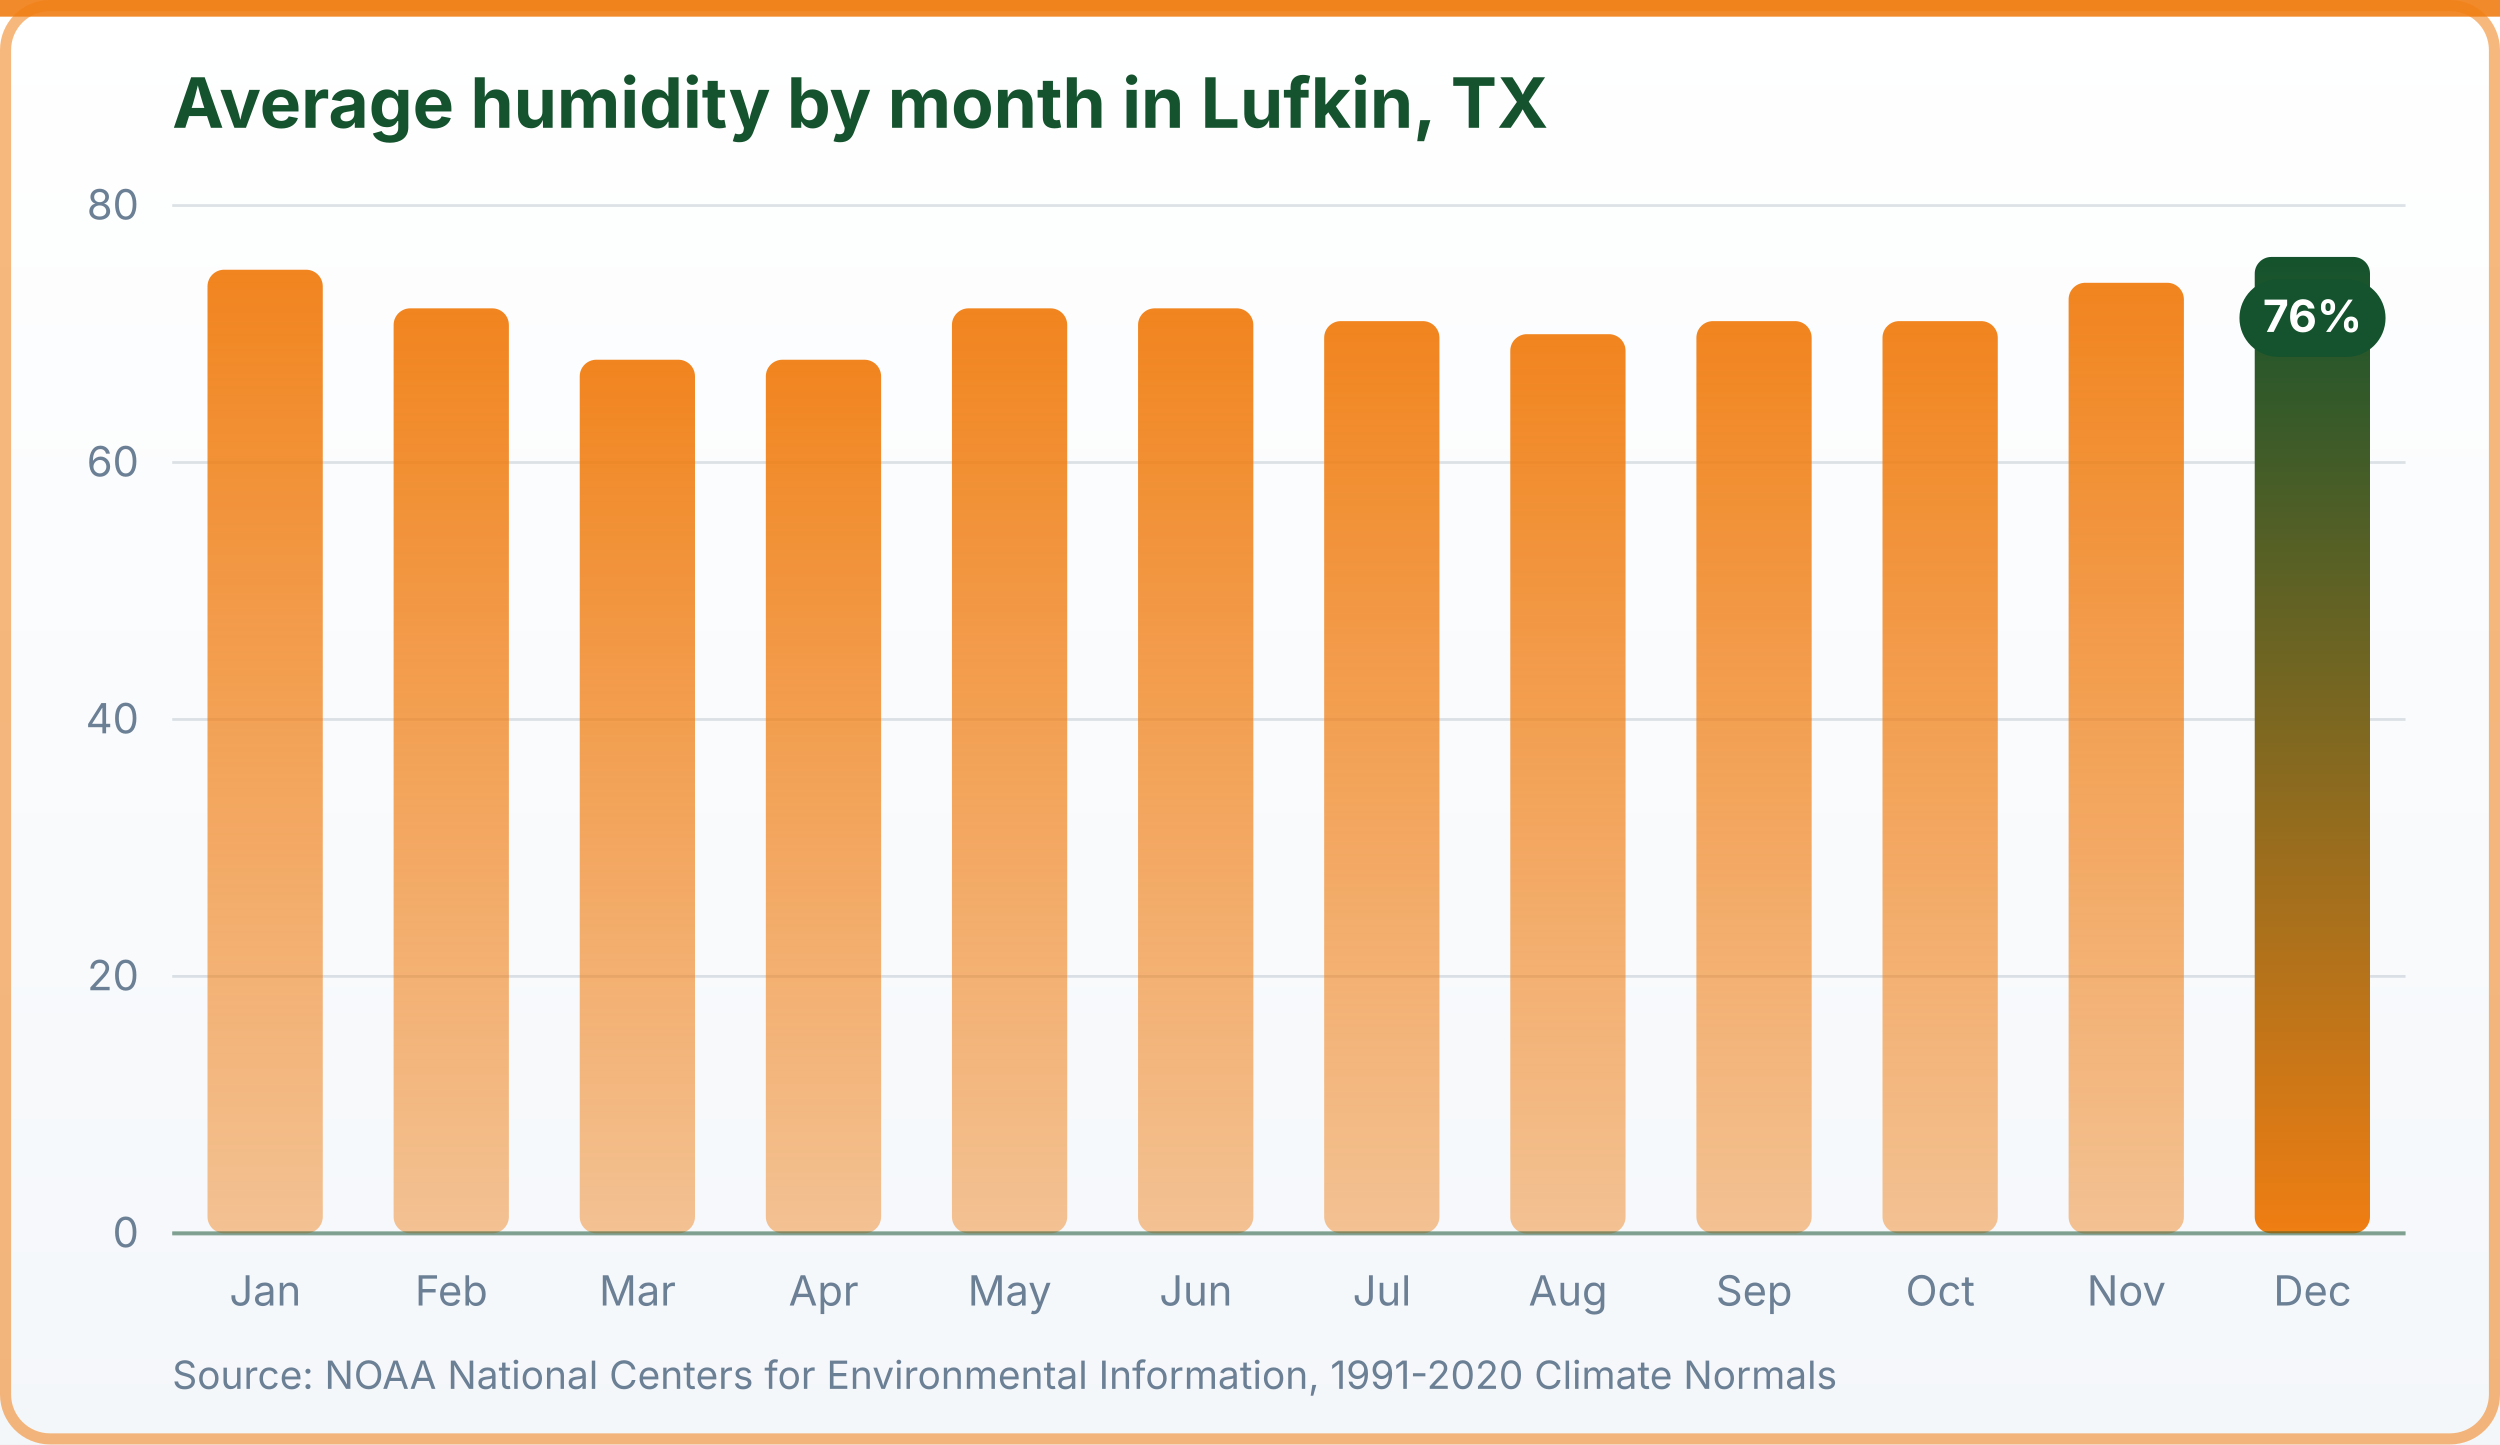
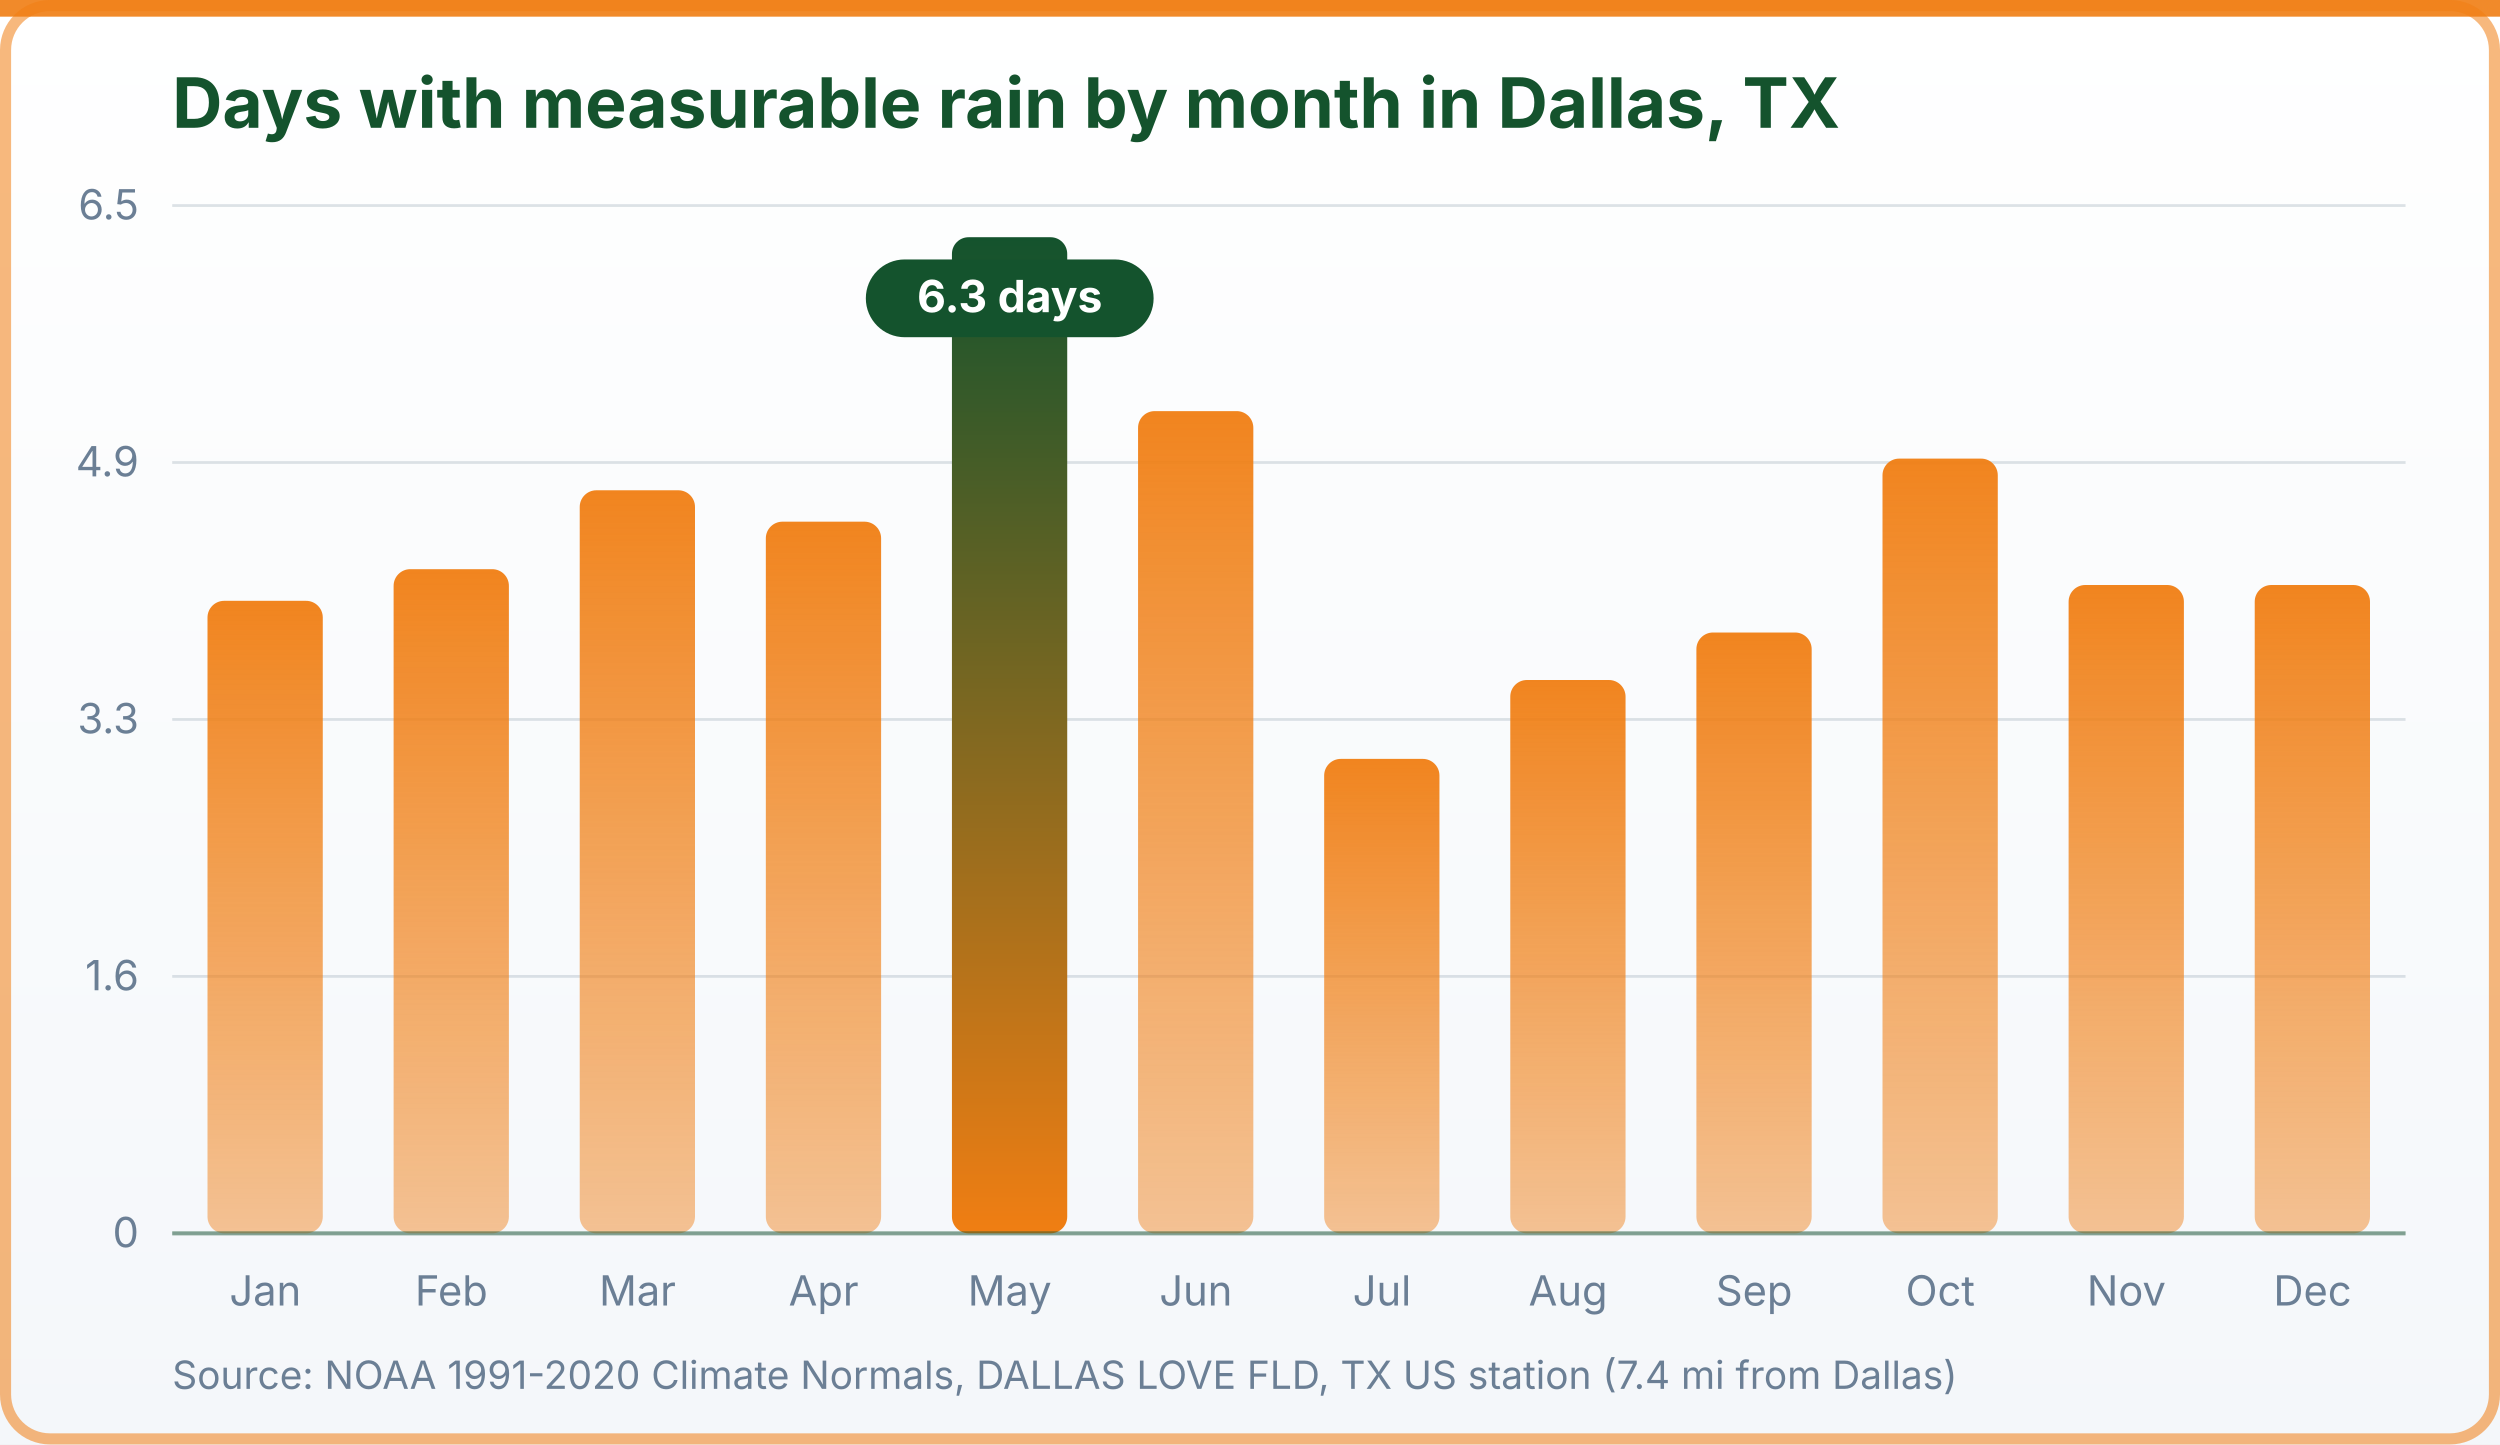
<svg xmlns="http://www.w3.org/2000/svg" viewBox="0 0 900 520" width="900" height="520" role="img">
  <defs>
    <linearGradient id="cbg" x1="0" y1="0" x2="0" y2="1">
      <stop offset="0" stop-color="#ffffff" />
      <stop offset="1" stop-color="#f4f7fa" />
    </linearGradient>
    <linearGradient id="barg" x1="0" y1="0" x2="0" y2="1">
      <stop offset="0" stop-color="#F07E13" stop-opacity=".95" />
      <stop offset="1" stop-color="#F07E13" stop-opacity=".45" />
    </linearGradient>
    <linearGradient id="barp" x1="0" y1="0" x2="0" y2="1">
      <stop offset="0" stop-color="#14532D" />
      <stop offset="1" stop-color="#F07E13" />
    </linearGradient>
  </defs>
  <rect width="900" height="520" fill="url(#cbg)" />
  <rect x="0" y="0" width="900" height="6" fill="#F07E13" fill-opacity=".9" />
-   <text x="62" y="46" font-family="system-ui,-apple-system,Segoe UI,sans-serif" font-size="25" font-weight="700" fill="#14532D">Average humidity by month in Lufkin, TX</text>
+   <text x="62" y="46" font-family="system-ui,-apple-system,Segoe UI,sans-serif" font-size="25" font-weight="700" fill="#14532D">Days with measurable rain by month in Dallas, TX</text>
  <line x1="62" y1="444" x2="866" y2="444" stroke="#6b7f95" stroke-opacity=".22" stroke-width="1" />
  <text x="50" y="449" text-anchor="end" font-family="system-ui,-apple-system,Segoe UI,sans-serif" font-size="15" fill="#6b7f95">0</text>
  <line x1="62" y1="351.5" x2="866" y2="351.5" stroke="#6b7f95" stroke-opacity=".22" stroke-width="1" />
-   <text x="50" y="356.5" text-anchor="end" font-family="system-ui,-apple-system,Segoe UI,sans-serif" font-size="15" fill="#6b7f95">20</text>
+   <text x="50" y="356.5" text-anchor="end" font-family="system-ui,-apple-system,Segoe UI,sans-serif" font-size="15" fill="#6b7f95">1.6</text>
  <line x1="62" y1="259" x2="866" y2="259" stroke="#6b7f95" stroke-opacity=".22" stroke-width="1" />
-   <text x="50" y="264" text-anchor="end" font-family="system-ui,-apple-system,Segoe UI,sans-serif" font-size="15" fill="#6b7f95">40</text>
+   <text x="50" y="264" text-anchor="end" font-family="system-ui,-apple-system,Segoe UI,sans-serif" font-size="15" fill="#6b7f95">3.3</text>
  <line x1="62" y1="166.5" x2="866" y2="166.5" stroke="#6b7f95" stroke-opacity=".22" stroke-width="1" />
-   <text x="50" y="171.5" text-anchor="end" font-family="system-ui,-apple-system,Segoe UI,sans-serif" font-size="15" fill="#6b7f95">60</text>
+   <text x="50" y="171.5" text-anchor="end" font-family="system-ui,-apple-system,Segoe UI,sans-serif" font-size="15" fill="#6b7f95">4.9</text>
  <line x1="62" y1="74" x2="866" y2="74" stroke="#6b7f95" stroke-opacity=".22" stroke-width="1" />
-   <text x="50" y="79" text-anchor="end" font-family="system-ui,-apple-system,Segoe UI,sans-serif" font-size="15" fill="#6b7f95">80</text>
-   <rect x="74.7" y="97.1" width="41.5" height="346.9" rx="6" fill="url(#barg)" />
+   <text x="50" y="79" text-anchor="end" font-family="system-ui,-apple-system,Segoe UI,sans-serif" font-size="15" fill="#6b7f95">6.5</text>
+   <rect x="74.7" y="216.3" width="41.5" height="227.7" rx="6" fill="url(#barg)" />
  <text x="95.5" y="470" text-anchor="middle" font-family="system-ui,-apple-system,Segoe UI,sans-serif" font-size="15" fill="#6b7f95">Jan</text>
-   <rect x="141.7" y="111" width="41.5" height="333" rx="6" fill="url(#barg)" />
+   <rect x="141.7" y="204.9" width="41.5" height="239.1" rx="6" fill="url(#barg)" />
  <text x="162.5" y="470" text-anchor="middle" font-family="system-ui,-apple-system,Segoe UI,sans-serif" font-size="15" fill="#6b7f95">Feb</text>
-   <rect x="208.7" y="129.5" width="41.5" height="314.5" rx="6" fill="url(#barg)" />
+   <rect x="208.7" y="176.5" width="41.5" height="267.5" rx="6" fill="url(#barg)" />
  <text x="229.5" y="470" text-anchor="middle" font-family="system-ui,-apple-system,Segoe UI,sans-serif" font-size="15" fill="#6b7f95">Mar</text>
-   <rect x="275.7" y="129.5" width="41.5" height="314.5" rx="6" fill="url(#barg)" />
+   <rect x="275.7" y="187.8" width="41.5" height="256.2" rx="6" fill="url(#barg)" />
  <text x="296.5" y="470" text-anchor="middle" font-family="system-ui,-apple-system,Segoe UI,sans-serif" font-size="15" fill="#6b7f95">Apr</text>
-   <rect x="342.7" y="111" width="41.5" height="333" rx="6" fill="url(#barg)" />
+   <rect x="342.7" y="85.4" width="41.5" height="358.6" rx="6" fill="url(#barp)" />
  <text x="363.5" y="470" text-anchor="middle" font-family="system-ui,-apple-system,Segoe UI,sans-serif" font-size="15" fill="#6b7f95">May</text>
-   <rect x="409.7" y="111" width="41.5" height="333" rx="6" fill="url(#barg)" />
+   <rect x="409.7" y="148" width="41.5" height="296" rx="6" fill="url(#barg)" />
  <text x="430.5" y="470" text-anchor="middle" font-family="system-ui,-apple-system,Segoe UI,sans-serif" font-size="15" fill="#6b7f95">Jun</text>
-   <rect x="476.7" y="115.6" width="41.5" height="328.4" rx="6" fill="url(#barg)" />
+   <rect x="476.7" y="273.2" width="41.5" height="170.8" rx="6" fill="url(#barg)" />
  <text x="497.5" y="470" text-anchor="middle" font-family="system-ui,-apple-system,Segoe UI,sans-serif" font-size="15" fill="#6b7f95">Jul</text>
-   <rect x="543.7" y="120.3" width="41.5" height="323.8" rx="6" fill="url(#barg)" />
+   <rect x="543.7" y="244.8" width="41.5" height="199.2" rx="6" fill="url(#barg)" />
  <text x="564.5" y="470" text-anchor="middle" font-family="system-ui,-apple-system,Segoe UI,sans-serif" font-size="15" fill="#6b7f95">Aug</text>
-   <rect x="610.7" y="115.6" width="41.5" height="328.4" rx="6" fill="url(#barg)" />
+   <rect x="610.7" y="227.7" width="41.5" height="216.3" rx="6" fill="url(#barg)" />
  <text x="631.5" y="470" text-anchor="middle" font-family="system-ui,-apple-system,Segoe UI,sans-serif" font-size="15" fill="#6b7f95">Sep</text>
-   <rect x="677.7" y="115.6" width="41.5" height="328.4" rx="6" fill="url(#barg)" />
+   <rect x="677.7" y="165.1" width="41.5" height="278.9" rx="6" fill="url(#barg)" />
  <text x="698.5" y="470" text-anchor="middle" font-family="system-ui,-apple-system,Segoe UI,sans-serif" font-size="15" fill="#6b7f95">Oct</text>
-   <rect x="744.7" y="101.8" width="41.5" height="342.3" rx="6" fill="url(#barg)" />
+   <rect x="744.7" y="210.6" width="41.5" height="233.4" rx="6" fill="url(#barg)" />
  <text x="765.5" y="470" text-anchor="middle" font-family="system-ui,-apple-system,Segoe UI,sans-serif" font-size="15" fill="#6b7f95">Nov</text>
-   <rect x="811.7" y="92.5" width="41.5" height="351.5" rx="6" fill="url(#barp)" />
+   <rect x="811.7" y="210.6" width="41.5" height="233.4" rx="6" fill="url(#barg)" />
  <text x="832.5" y="470" text-anchor="middle" font-family="system-ui,-apple-system,Segoe UI,sans-serif" font-size="15" fill="#6b7f95">Dec</text>
-   <rect x="806.2" y="100.5" width="52.6" height="28" rx="14" fill="#14532D" />
-   <text x="832.5" y="119.5" text-anchor="middle" font-family="system-ui,-apple-system,Segoe UI,sans-serif" font-size="16" font-weight="700" fill="#ffffff">76%</text>
+   <rect x="311.7" y="93.4" width="103.6" height="28" rx="14" fill="#14532D" />
+   <text x="363.5" y="112.4" text-anchor="middle" font-family="system-ui,-apple-system,Segoe UI,sans-serif" font-size="16" font-weight="700" fill="#ffffff">6.3 days</text>
  <line x1="62" y1="444" x2="866" y2="444" stroke="#14532D" stroke-opacity=".45" stroke-width="1.5" />
-   <text x="62" y="500" font-family="system-ui,-apple-system,Segoe UI,sans-serif" font-size="14" fill="#6b7f95">Source: NOAA National Centers for Environmental Information, 1991-2020 Climate Normals</text>
+   <text x="62" y="500" font-family="system-ui,-apple-system,Segoe UI,sans-serif" font-size="14" fill="#6b7f95">Source: NOAA 1991-2020 Climate Normals, DALLAS LOVE FLD, TX US station (7.4 mi from Dallas)</text>
  <rect x="2" y="2" width="896" height="516" rx="16" fill="none" stroke="#F07E13" stroke-opacity=".55" stroke-width="4" />
</svg>
